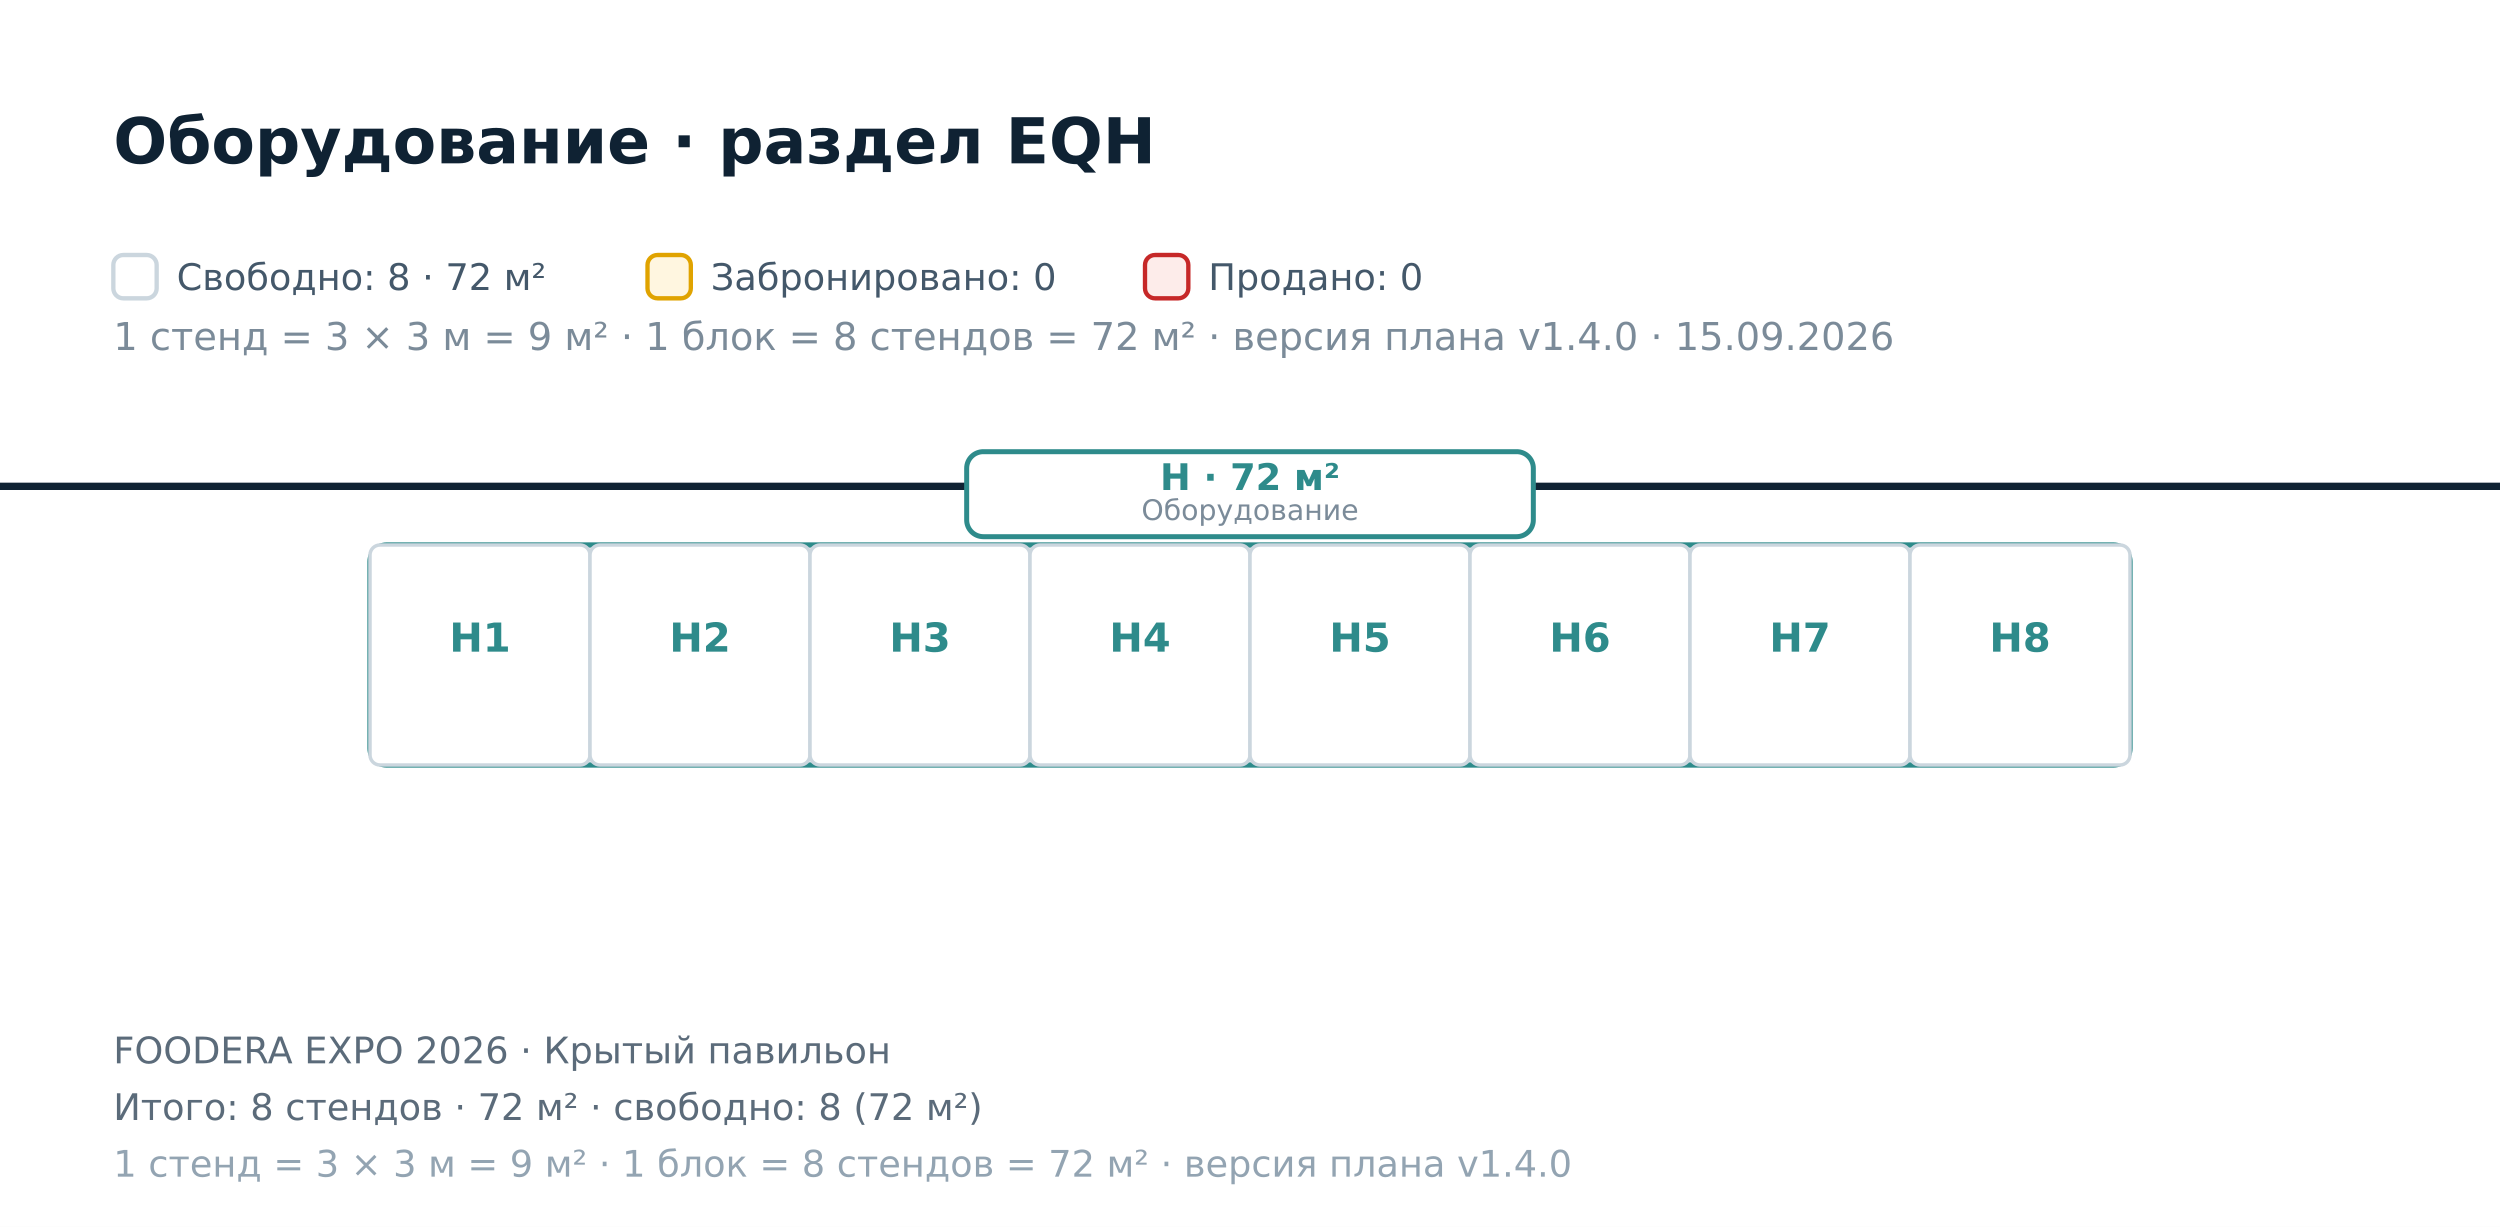
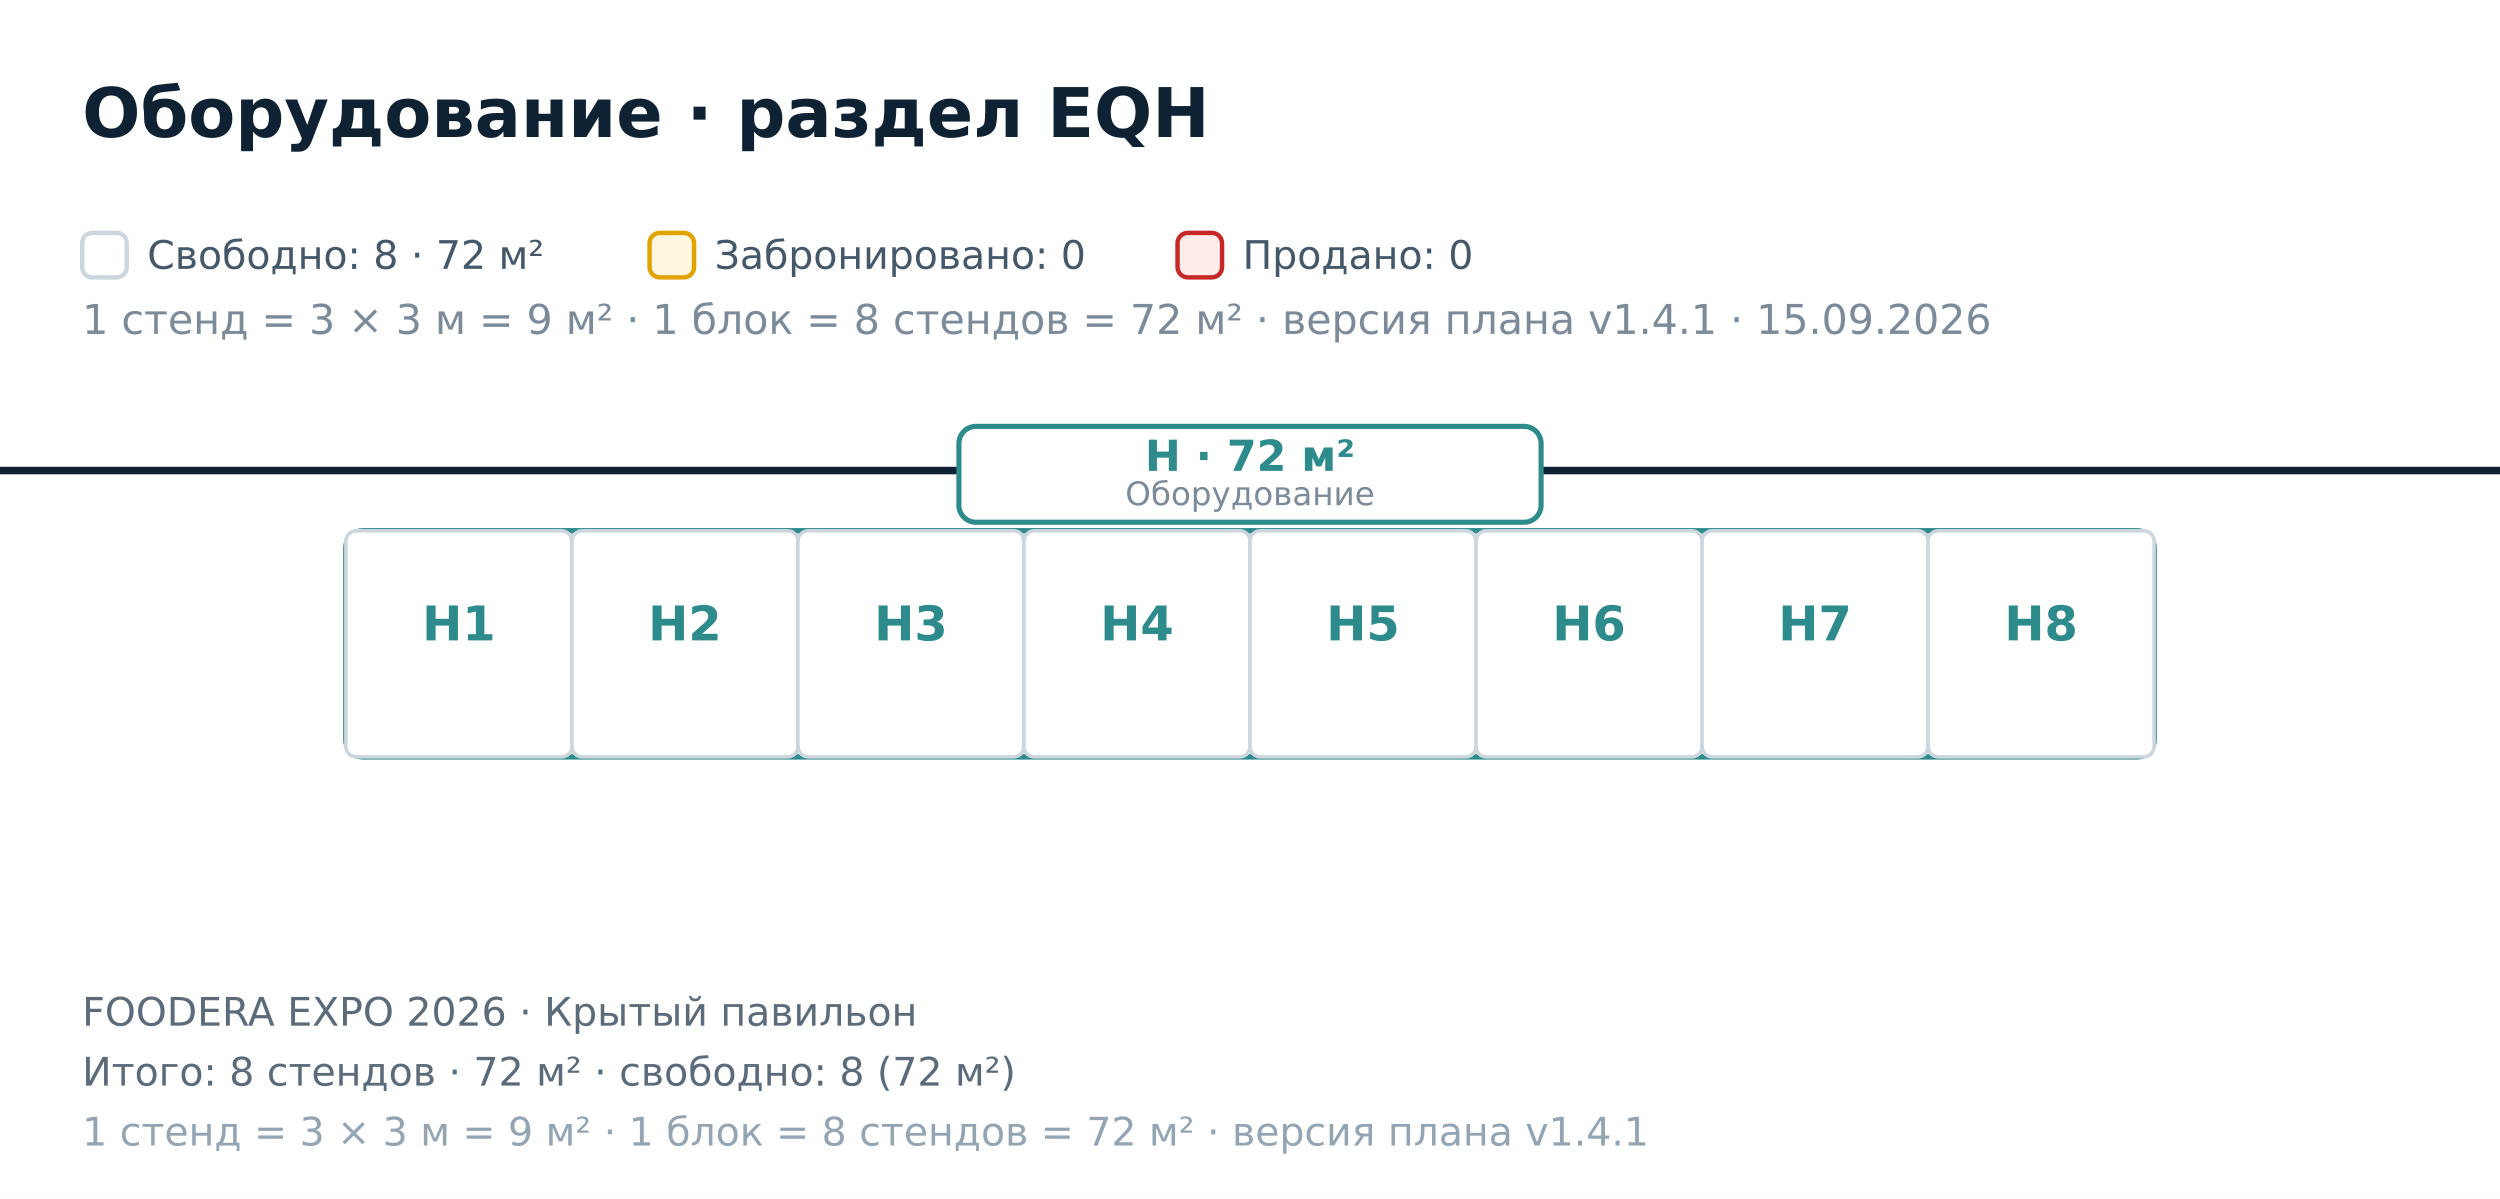
- <svg xmlns="http://www.w3.org/2000/svg" width="750" height="368" viewBox="0 0 750 368" font-family="DejaVu Sans, Helvetica, Arial, sans-serif">
-   <rect x="0.00" y="0.00" width="750.00" height="368.00" fill="#ffffff" />
-   <polygon points="-65.00,145.90 2047.00,145.90 2047.00,1245.90 -65.00,1245.90" fill="#ffffff" fill-opacity="0.55" stroke="#0f2233" stroke-width="2.2" />
-   <rect x="111.00" y="163.50" width="528.00" height="66.00" fill="none" stroke="#2E8B8B" stroke-width="1.6" rx="5" />
-   <rect x="290.00" y="135.50" width="170.00" height="25.50" fill="#ffffff" stroke="#2E8B8B" stroke-width="1.5" rx="5" />
-   <text x="375.00" y="147.00" font-size="11.00" fill="#2E8B8B" font-weight="bold" text-anchor="middle">H · 72 м²</text>
-   <text x="375.00" y="156.00" font-size="8.50" fill="#7b8b99" text-anchor="middle">Оборудование</text>
-   <rect x="111.00" y="163.50" width="66.00" height="66.00" fill="#ffffff" stroke="#cbd6de" stroke-width="1.05" rx="3" />
-   <text x="144.00" y="195.50" font-size="12.00" fill="#2E8B8B" font-weight="bold" text-anchor="middle">H1</text>
-   <rect x="177.00" y="163.50" width="66.00" height="66.00" fill="#ffffff" stroke="#cbd6de" stroke-width="1.05" rx="3" />
-   <text x="210.00" y="195.50" font-size="12.00" fill="#2E8B8B" font-weight="bold" text-anchor="middle">H2</text>
-   <rect x="243.00" y="163.50" width="66.00" height="66.00" fill="#ffffff" stroke="#cbd6de" stroke-width="1.05" rx="3" />
-   <text x="276.00" y="195.50" font-size="12.00" fill="#2E8B8B" font-weight="bold" text-anchor="middle">H3</text>
-   <rect x="309.00" y="163.50" width="66.00" height="66.00" fill="#ffffff" stroke="#cbd6de" stroke-width="1.05" rx="3" />
-   <text x="342.00" y="195.50" font-size="12.00" fill="#2E8B8B" font-weight="bold" text-anchor="middle">H4</text>
-   <rect x="375.00" y="163.50" width="66.00" height="66.00" fill="#ffffff" stroke="#cbd6de" stroke-width="1.05" rx="3" />
-   <text x="408.00" y="195.50" font-size="12.00" fill="#2E8B8B" font-weight="bold" text-anchor="middle">H5</text>
-   <rect x="441.00" y="163.50" width="66.00" height="66.00" fill="#ffffff" stroke="#cbd6de" stroke-width="1.05" rx="3" />
-   <text x="474.00" y="195.50" font-size="12.00" fill="#2E8B8B" font-weight="bold" text-anchor="middle">H6</text>
-   <rect x="507.00" y="163.50" width="66.00" height="66.00" fill="#ffffff" stroke="#cbd6de" stroke-width="1.05" rx="3" />
-   <text x="540.00" y="195.50" font-size="12.00" fill="#2E8B8B" font-weight="bold" text-anchor="middle">H7</text>
-   <rect x="573.00" y="163.50" width="66.00" height="66.00" fill="#ffffff" stroke="#cbd6de" stroke-width="1.05" rx="3" />
-   <text x="606.00" y="195.50" font-size="12.00" fill="#2E8B8B" font-weight="bold" text-anchor="middle">H8</text>
-   <text x="34.00" y="49.00" font-size="19.00" fill="#0f2233" font-weight="bold">Оборудование · раздел EQH</text>
-   <rect x="34.00" y="76.50" width="13.00" height="13.00" fill="#ffffff" stroke="#cbd6de" stroke-width="1.3" rx="3" />
-   <text x="34.00" y="105.00" font-size="11.50" fill="#7b8b99">1 стенд = 3 × 3 м = 9 м² · 1 блок = 8 стендов = 72 м² · версия плана v1.4.0 · 15.09.2026</text>
-   <text x="53.00" y="87.00" font-size="11.00" fill="#44586a">Свободно: 8 · 72 м²</text>
-   <rect x="194.25" y="76.50" width="13.00" height="13.00" fill="#fff6e0" stroke="#e0a300" stroke-width="1.3" rx="3" />
-   <text x="213.25" y="87.00" font-size="11.00" fill="#44586a">Забронировано: 0</text>
-   <rect x="343.50" y="76.50" width="13.00" height="13.00" fill="#fdecea" stroke="#c62828" stroke-width="1.3" rx="3" />
-   <text x="362.50" y="87.00" font-size="11.00" fill="#44586a">Продано: 0</text>
-   <text x="34.00" y="319.00" font-size="11.00" fill="#5b6b7a">FOODERA EXPO 2026 · Крытый павильон</text>
-   <text x="34.00" y="336.00" font-size="11.00" fill="#5b6b7a">Итого: 8 стендов · 72 м² · свободно: 8 (72 м²)</text>
-   <text x="34.00" y="353.00" font-size="11.00" fill="#93a4b2">1 стенд = 3 × 3 м = 9 м² · 1 блок = 8 стендов = 72 м² · версия плана v1.4.0</text>
+ <svg xmlns="http://www.w3.org/2000/svg" width="730" height="350" viewBox="0 0 730 350" font-family="DejaVu Sans, Helvetica, Arial, sans-serif">
+   <rect x="0.00" y="0.00" width="730.00" height="350.00" fill="#ffffff" />
+   <polygon points="-75.00,137.40 1784.00,137.40 1784.00,1237.40 -75.00,1237.40" fill="#ffffff" fill-opacity="0.55" stroke="#0f2233" stroke-width="2.2" />
+   <rect x="101.00" y="155.00" width="528.00" height="66.00" fill="none" stroke="#2E8B8B" stroke-width="1.6" rx="5" />
+   <rect x="280.00" y="124.50" width="170.00" height="28.00" fill="#ffffff" stroke="#2E8B8B" stroke-width="1.5" rx="5" />
+   <text x="365.00" y="137.50" font-size="12.50" fill="#2E8B8B" font-weight="bold" text-anchor="middle">H · 72 м²</text>
+   <text x="365.00" y="147.50" font-size="9.50" fill="#7b8b99" text-anchor="middle">Оборудование</text>
+   <rect x="101.00" y="155.00" width="66.00" height="66.00" fill="#ffffff" stroke="#cbd6de" stroke-width="1.05" rx="3" />
+   <text x="134.00" y="187.00" font-size="14.00" fill="#2E8B8B" font-weight="bold" text-anchor="middle">H1</text>
+   <rect x="167.00" y="155.00" width="66.00" height="66.00" fill="#ffffff" stroke="#cbd6de" stroke-width="1.05" rx="3" />
+   <text x="200.00" y="187.00" font-size="14.00" fill="#2E8B8B" font-weight="bold" text-anchor="middle">H2</text>
+   <rect x="233.00" y="155.00" width="66.00" height="66.00" fill="#ffffff" stroke="#cbd6de" stroke-width="1.05" rx="3" />
+   <text x="266.00" y="187.00" font-size="14.00" fill="#2E8B8B" font-weight="bold" text-anchor="middle">H3</text>
+   <rect x="299.00" y="155.00" width="66.00" height="66.00" fill="#ffffff" stroke="#cbd6de" stroke-width="1.05" rx="3" />
+   <text x="332.00" y="187.00" font-size="14.00" fill="#2E8B8B" font-weight="bold" text-anchor="middle">H4</text>
+   <rect x="365.00" y="155.00" width="66.00" height="66.00" fill="#ffffff" stroke="#cbd6de" stroke-width="1.05" rx="3" />
+   <text x="398.00" y="187.00" font-size="14.00" fill="#2E8B8B" font-weight="bold" text-anchor="middle">H5</text>
+   <rect x="431.00" y="155.00" width="66.00" height="66.00" fill="#ffffff" stroke="#cbd6de" stroke-width="1.05" rx="3" />
+   <text x="464.00" y="187.00" font-size="14.00" fill="#2E8B8B" font-weight="bold" text-anchor="middle">H6</text>
+   <rect x="497.00" y="155.00" width="66.00" height="66.00" fill="#ffffff" stroke="#cbd6de" stroke-width="1.05" rx="3" />
+   <text x="530.00" y="187.00" font-size="14.00" fill="#2E8B8B" font-weight="bold" text-anchor="middle">H7</text>
+   <rect x="563.00" y="155.00" width="66.00" height="66.00" fill="#ffffff" stroke="#cbd6de" stroke-width="1.05" rx="3" />
+   <text x="596.00" y="187.00" font-size="14.00" fill="#2E8B8B" font-weight="bold" text-anchor="middle">H8</text>
+   <text x="24.00" y="40.00" font-size="20.00" fill="#0f2233" font-weight="bold">Оборудование · раздел EQH</text>
+   <rect x="24.00" y="68.00" width="13.00" height="13.00" fill="#ffffff" stroke="#cbd6de" stroke-width="1.3" rx="3" />
+   <text x="24.00" y="97.50" font-size="12.00" fill="#7b8b99">1 стенд = 3 × 3 м = 9 м² · 1 блок = 8 стендов = 72 м² · версия плана v1.4.1 · 15.09.2026</text>
+   <text x="43.00" y="78.50" font-size="11.50" fill="#44586a">Свободно: 8 · 72 м²</text>
+   <rect x="189.67" y="68.00" width="13.00" height="13.00" fill="#fff6e0" stroke="#e0a300" stroke-width="1.3" rx="3" />
+   <text x="208.67" y="78.50" font-size="11.50" fill="#44586a">Забронировано: 0</text>
+   <rect x="343.84" y="68.00" width="13.00" height="13.00" fill="#fdecea" stroke="#c62828" stroke-width="1.3" rx="3" />
+   <text x="362.84" y="78.50" font-size="11.50" fill="#44586a">Продано: 0</text>
+   <text x="24.00" y="299.50" font-size="11.50" fill="#5b6b7a">FOODERA EXPO 2026 · Крытый павильон</text>
+   <text x="24.00" y="317.00" font-size="11.50" fill="#5b6b7a">Итого: 8 стендов · 72 м² · свободно: 8 (72 м²)</text>
+   <text x="24.00" y="334.50" font-size="11.50" fill="#93a4b2">1 стенд = 3 × 3 м = 9 м² · 1 блок = 8 стендов = 72 м² · версия плана v1.4.1</text>
</svg>
